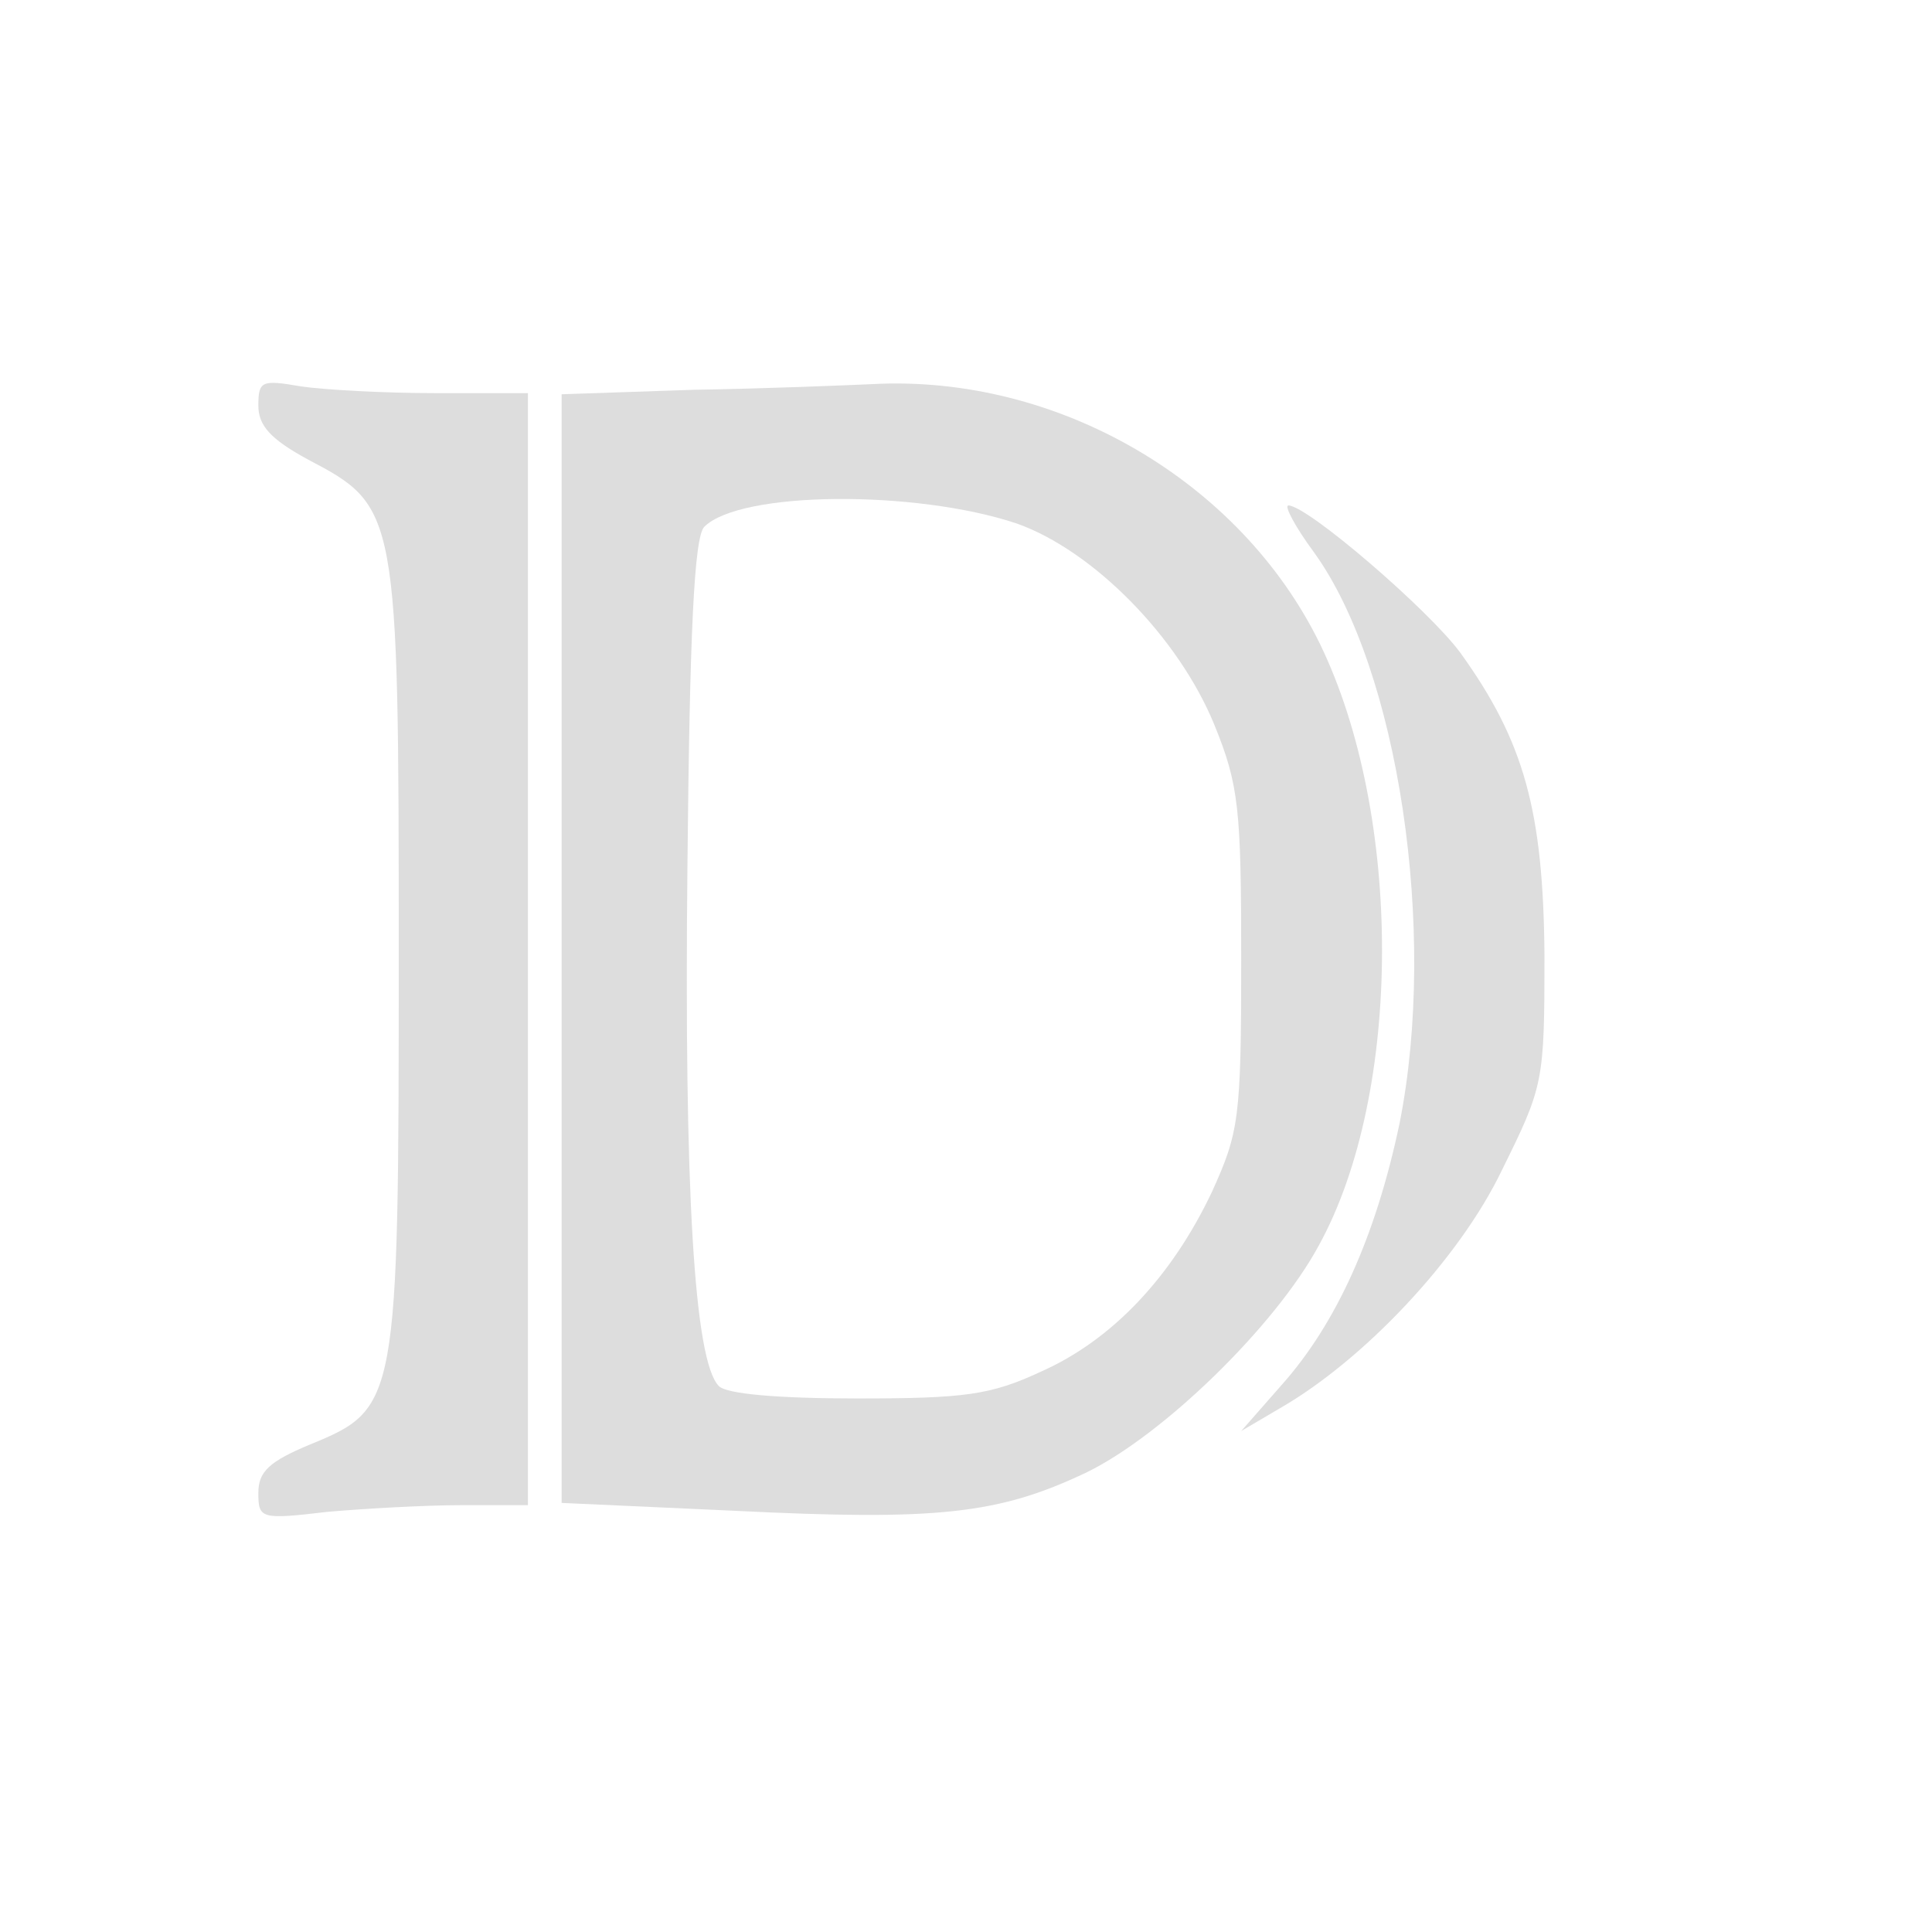
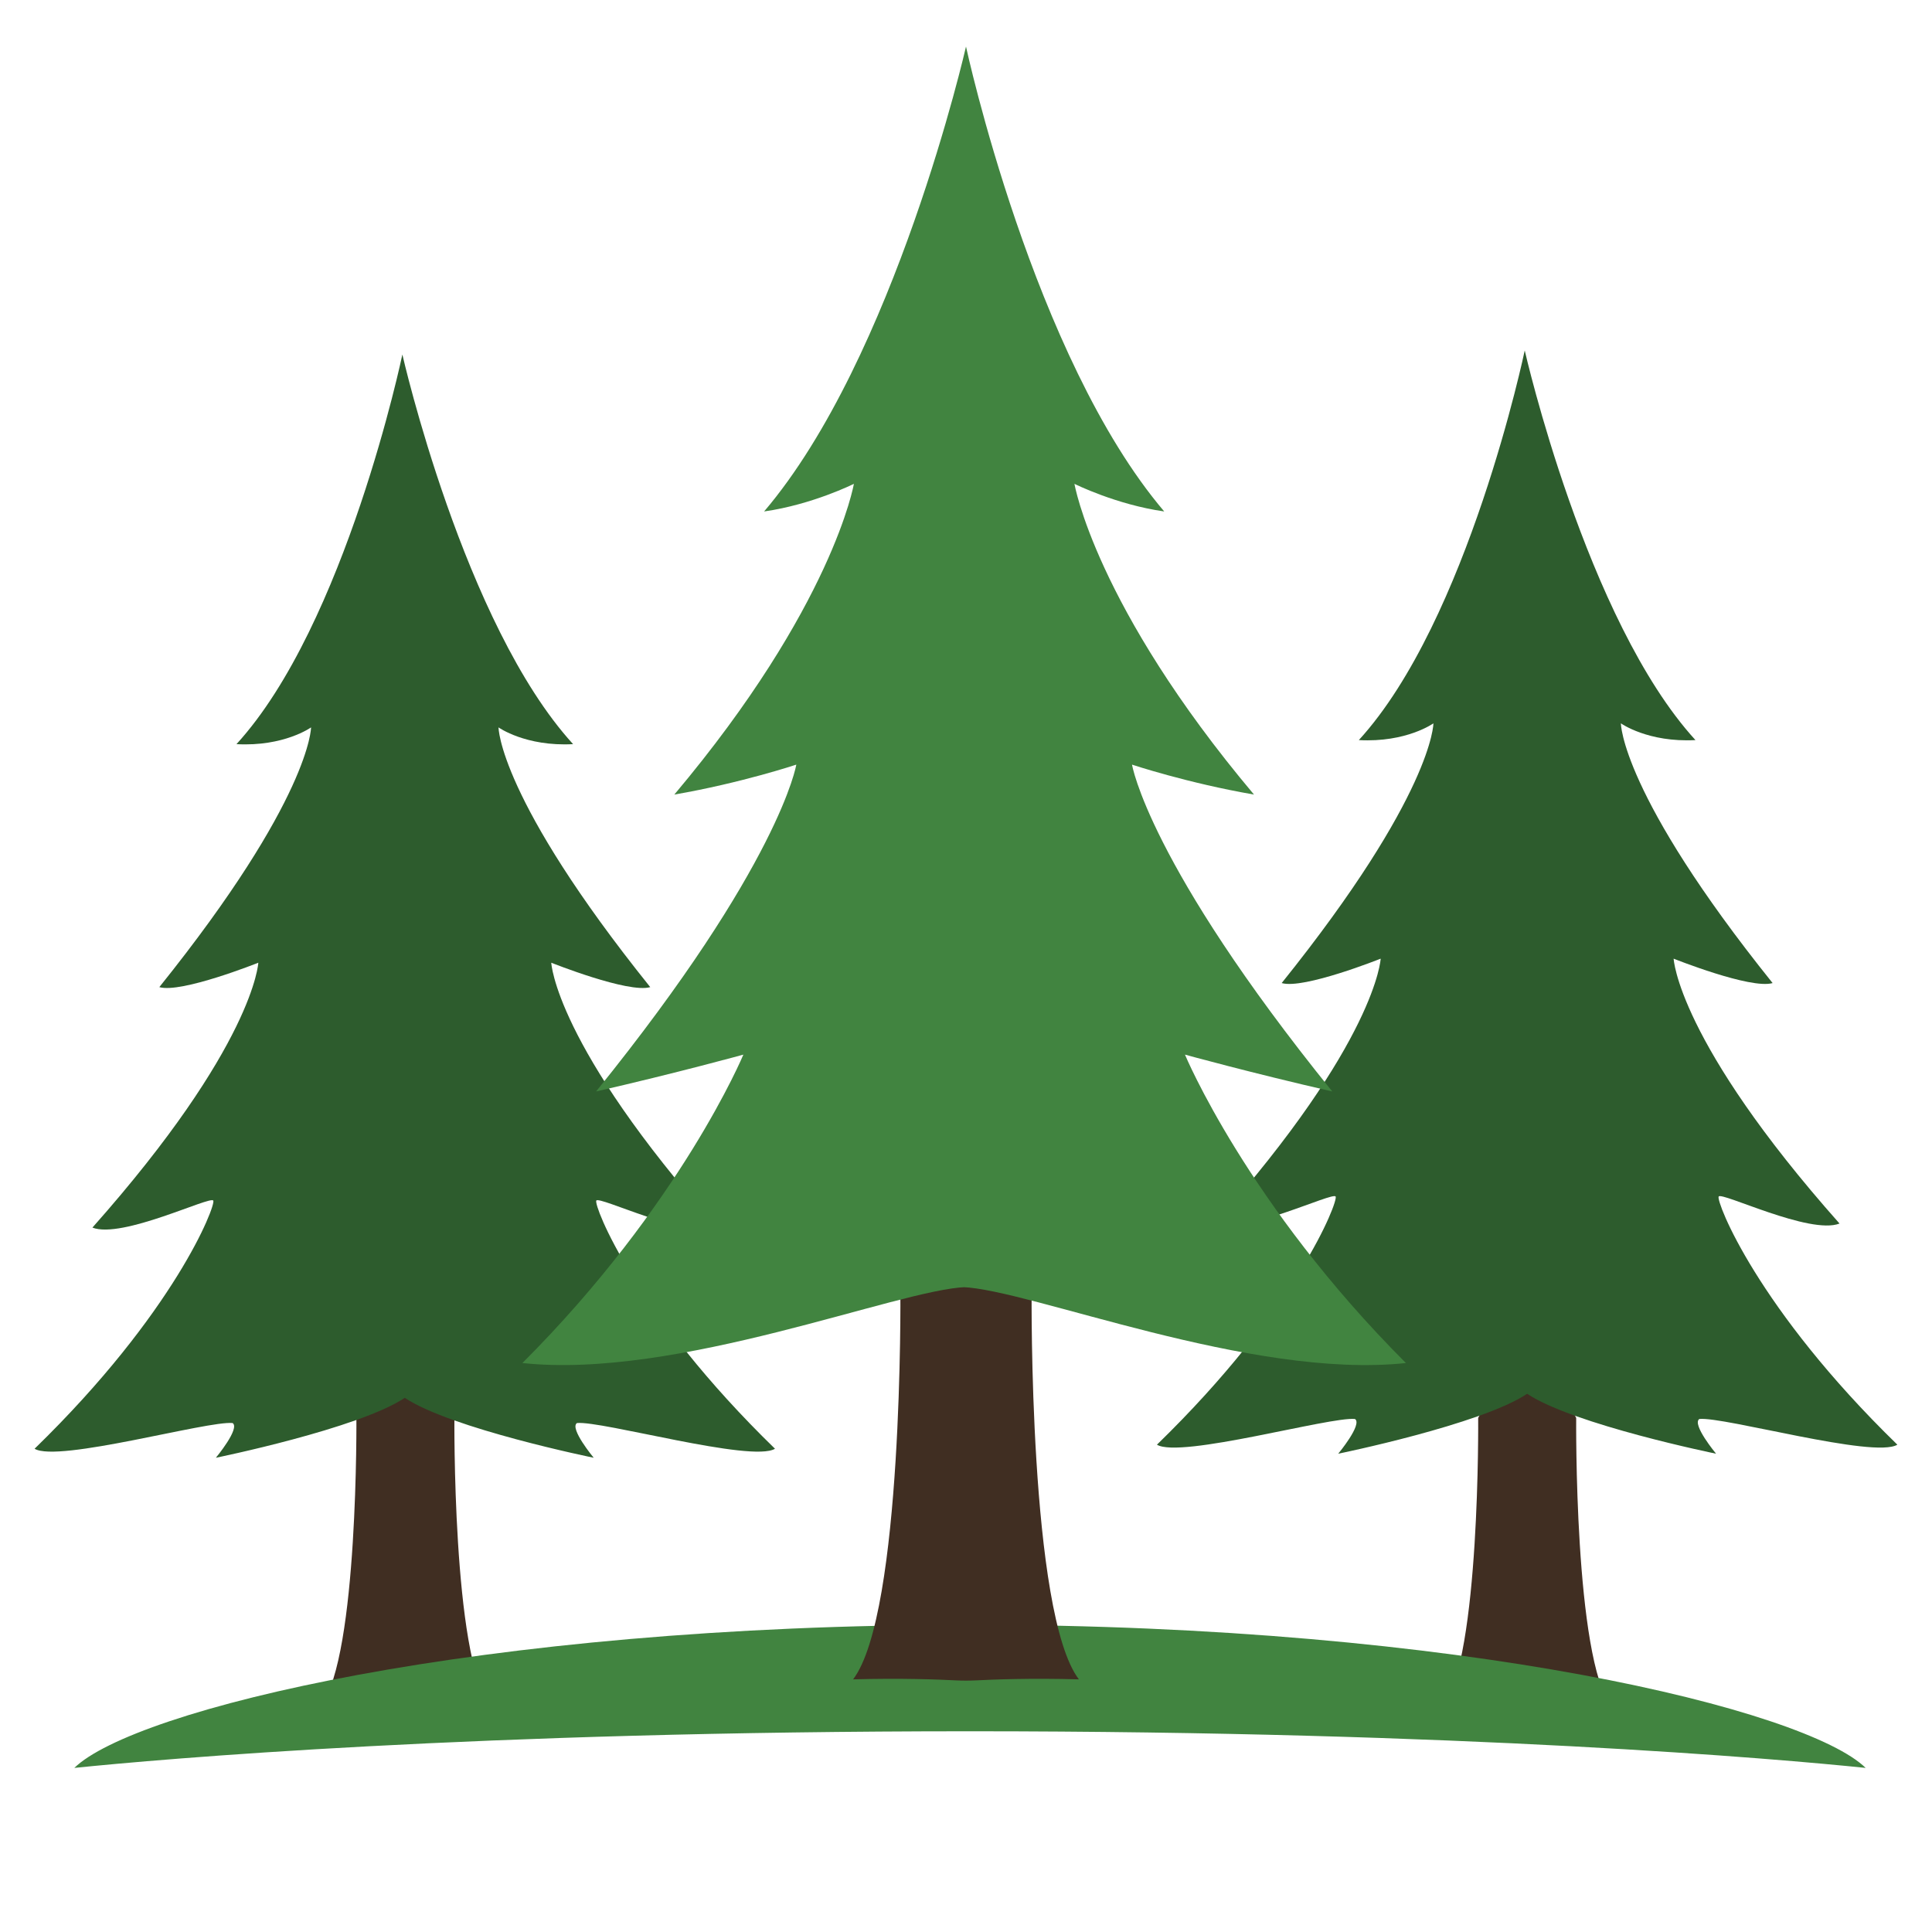
- <svg xmlns="http://www.w3.org/2000/svg" version="1.0" width="38pt" height="38pt" viewBox="0 0 172 172" preserveAspectRatio="xMidYMid meet">
-   <g transform="translate(0,172) scale(0.1,-0.1)" fill="#dddddd" stroke="none">
-     <path d="M230 1359 c0 -18 11 -30 44 -48 80 -42 81 -45 81 -441 0 -400 -1 -404 -79 -436 -36 -15 -46 -24 -46 -43 0 -23 2 -24 61 -17 34 3 88 6 120 6 l59 0 0 495 0 495 -82 0 c-46 0 -100 3 -120 6 -35 6 -38 5 -38 -17z" />
-     <path d="M618 1373 l-118 -4 0 -493 0 -494 154 -7 c181 -9 235 -3 313 34 68 33 168 130 207 202 75 136 75 384 1 536 -71 145 -234 240 -399 231 -23 -1 -94 -4 -158 -5z m287 -119 c68 -24 144 -101 176 -179 22 -54 24 -75 24 -210 0 -141 -2 -153 -26 -206 -36 -76 -89 -132 -152 -160 -45 -21 -68 -24 -164 -24 -71 0 -116 4 -123 11 -22 22 -31 175 -28 463 2 208 6 293 15 302 32 32 188 33 278 3z" />
-     <path d="M1170 1228 c75 -104 110 -337 76 -508 -21 -100 -56 -178 -105 -233 l-36 -41 34 20 c75 43 160 133 198 212 37 75 38 78 38 191 -1 129 -18 191 -75 270 -28 38 -136 131 -153 131 -4 0 6 -19 23 -42z" />
-   </g>
+ <svg xmlns="http://www.w3.org/2000/svg" id="Layer_4" data-name="Layer 4" viewBox="0 0 300 300">
+   <defs>
+     <style>
+       .cls-1 {
+         fill: #2d5c2d;
+       }
+ 
+       .cls-2 {
+         fill: #418440;
+       }
+ 
+       .cls-3 {
+         fill: #402e22;
+       }
+     </style>
+   </defs>
+   <path class="cls-3" d="M62.95,264.99s5.45-.4,13.09-.19c-5.82-7.64-5.48-44.89-5.48-44.89l-7.61-14.76-7.61,14.76s.33,37.24-5.48,44.89c7.64-.21,13.09.19,13.09.19Z" />
+   <path class="cls-3" d="M237.14,265.26s5.45-.4,13.09-.19c-5.82-7.64-5.48-44.89-5.48-44.89l-7.61-14.76-7.61,14.76s.33,37.24-5.48,44.89c7.64-.21,13.09.19,13.09.19Z" />
+   <path class="cls-1" d="M62.86,217.06c7.19,4.79,29.33,9.3,29.33,9.3,0,0-3.8-4.57-2.6-5.39,3.79-.4,27.15,6.19,30.75,3.99-21.76-21.16-28.15-37.73-27.75-38.53s14.18,5.99,18.77,4.19c-25.16-28.35-25.76-41.13-25.76-41.13,0,0,11.98,4.79,15.37,3.79-23.56-29.35-23.56-40.33-23.56-40.33,0,0,4.2,3,11.58,2.6-16.97-18.57-26.51-60.5-26.51-60.5,0,0-8.78,41.93-25.76,60.5,7.38.41,11.58-2.6,11.58-2.6,0,0,0,10.98-23.56,40.33,3.39,1,15.37-3.79,15.37-3.79,0,0-.6,12.78-25.76,41.13,4.59,1.8,18.37-4.99,18.77-4.19s-5.99,17.37-27.75,38.53c3.59,2.2,26.95-4.39,30.75-3.99,1.2.82-2.6,5.39-2.6,5.39,0,0,22.14-4.51,29.33-9.3Z" />
+   <path class="cls-1" d="M237.14,216.43c7.19,4.79,29.33,9.3,29.33,9.3,0,0-3.8-4.57-2.6-5.39,3.79-.4,27.15,6.19,30.75,3.99-21.76-21.16-28.15-37.73-27.75-38.53s14.18,5.99,18.77,4.19c-25.16-28.35-25.76-41.13-25.76-41.13,0,0,11.98,4.79,15.37,3.79-23.56-29.35-23.56-40.33-23.56-40.33,0,0,4.2,3,11.58,2.6-16.97-18.57-26.51-60.5-26.51-60.5,0,0-8.78,41.93-25.76,60.5,7.38.41,11.58-2.6,11.58-2.6,0,0,0,10.98-23.56,40.33,3.39,1,15.37-3.79,15.37-3.79,0,0-.6,12.78-25.76,41.13,4.59,1.8,18.37-4.99,18.77-4.19s-5.99,17.37-27.75,38.53c3.59,2.2,26.95-4.39,30.75-3.99,1.2.82-2.6,5.39-2.6,5.39,0,0,22.14-4.51,29.33-9.3Z" />
+   <path class="cls-2" d="M150.62,252.3c76.81,0,129.89,13.25,139.08,22.22-13.42-1.39-62.27-5.69-139.08-5.69-76.81,0-125.66,4.31-139.08,5.69,9.2-8.97,62.27-22.22,139.08-22.22Z" />
+   <path class="cls-3" d="M151.53,260.93c2.65-.14,8.55-.37,16-.16-7.79-10.24-7.34-60.11-7.34-60.11l-10.19-19.77-10.19,19.77s.45,49.87-7.34,60.11c7.45-.21,13.35.02,16,.16,1.02.05,2.03.05,3.05,0Z" />
+   <path class="cls-2" d="M149.43,199.86c10.46.36,44.79,14.38,68.88,11.79-24.66-24.66-34.31-47.89-34.31-47.89,0,0,10.36,2.86,22.87,5.72-28.59-35.38-31.09-50.75-31.09-50.75,0,0,8.58,2.86,18.94,4.65-24.66-29.31-27.88-48.25-27.88-48.25,0,0,6.43,3.22,13.94,4.29-20.37-23.95-30.78-72.19-30.78-72.19,0,0-10.98,48.25-31.35,72.19,7.51-1.07,13.94-4.29,13.94-4.29,0,0-3.22,18.94-27.88,48.25,10.36-1.79,18.94-4.65,18.94-4.65,0,0-2.5,15.37-31.09,50.75,12.51-2.86,22.87-5.72,22.87-5.72,0,0-9.65,23.23-34.31,47.89,24.09,2.58,58.41-11.44,68.88-11.79" />
</svg>
